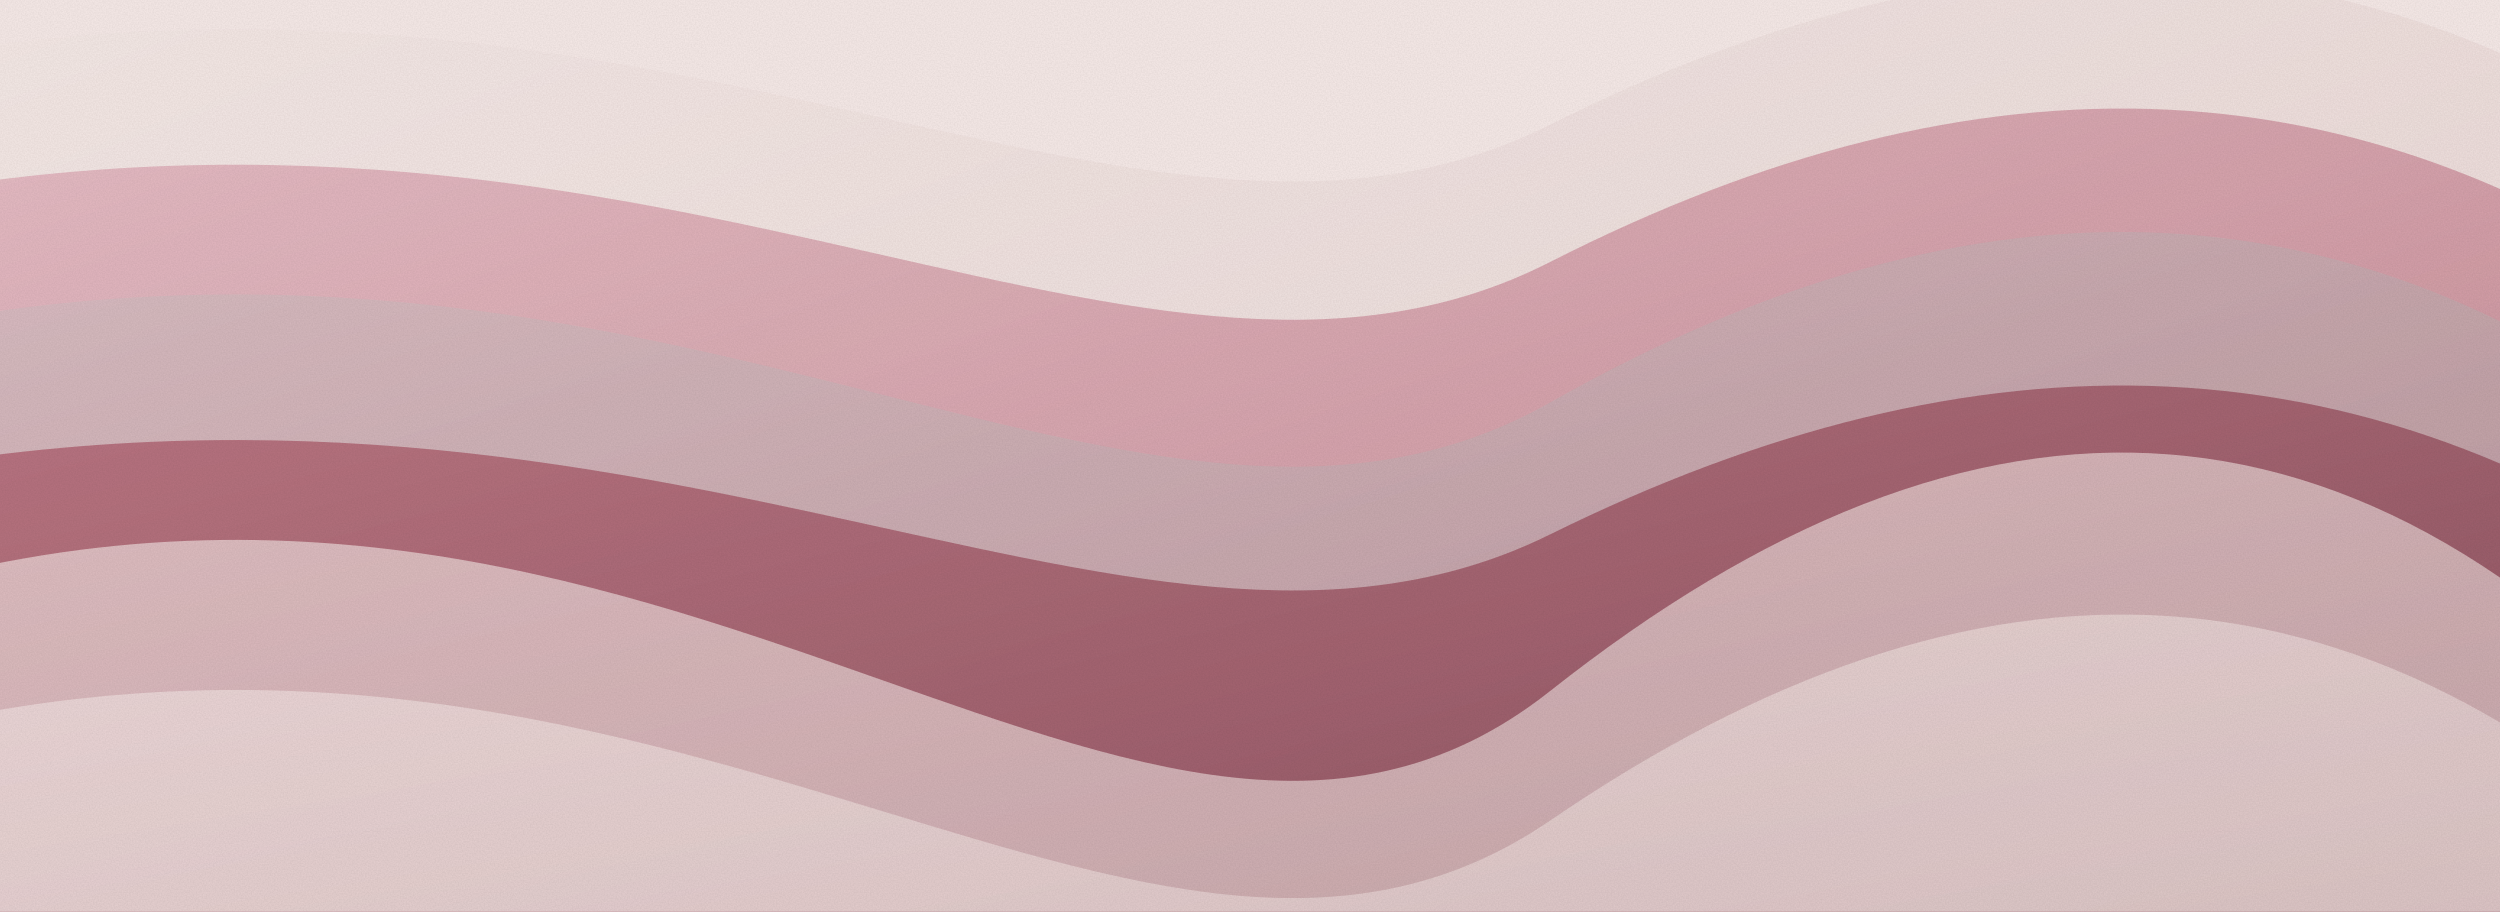
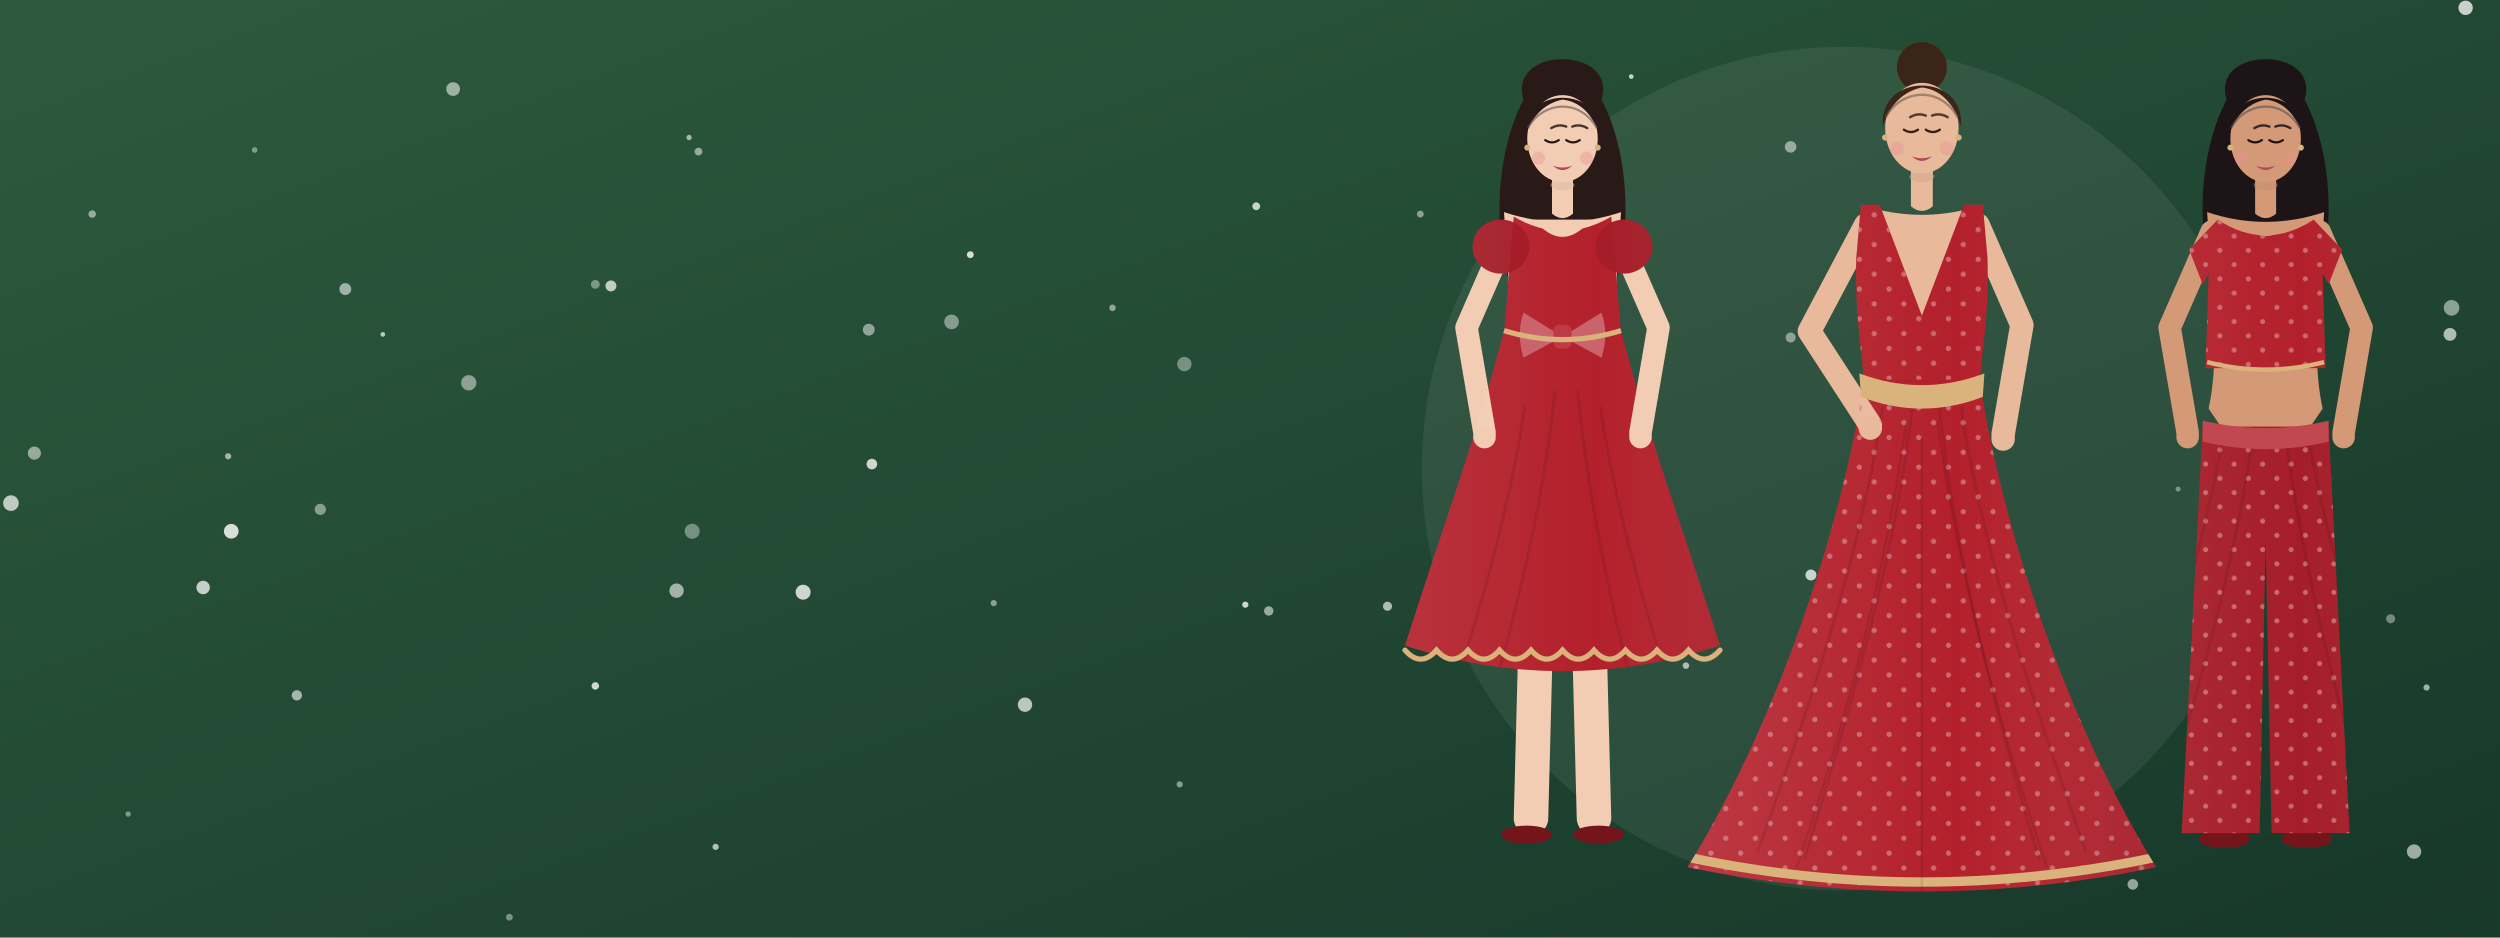
- <svg xmlns="http://www.w3.org/2000/svg" viewBox="0 0 1920 700" preserveAspectRatio="xMidYMid slice">
+ <svg xmlns="http://www.w3.org/2000/svg" viewBox="0 0 1600 600" preserveAspectRatio="xMidYMid slice">
  <defs>
-     <linearGradient id="g0" x1="0" y1="0" x2="1" y2="1">
-       <stop offset="0" stop-color="#F6E9E7" />
-       <stop offset="1" stop-color="#E3CFCE" />
-     </linearGradient>
-     <linearGradient id="g1" x1="0" y1="0" x2="1" y2="1">
-       <stop offset="0" stop-color="#E3B5BF" />
-       <stop offset="1" stop-color="#B96E7C" />
-     </linearGradient>
-     <linearGradient id="g2" x1="0" y1="0" x2="1" y2="1">
-       <stop offset="0" stop-color="#D4C0C3" />
-       <stop offset="1" stop-color="#A8969A" />
-     </linearGradient>
-     <linearGradient id="g3" x1="0" y1="0" x2="1" y2="1">
-       <stop offset="0" stop-color="#B96E7C" />
-       <stop offset="1" stop-color="#7E4452" />
-     </linearGradient>
-     <linearGradient id="g4" x1="0" y1="0" x2="1" y2="1">
-       <stop offset="0" stop-color="#F6E9E7" />
-       <stop offset="1" stop-color="#E3CFCE" />
-     </linearGradient>
-     <linearGradient id="g5" x1="0" y1="0" x2="1" y2="1">
-       <stop offset="0" stop-color="#F6E9E7" />
-       <stop offset="1" stop-color="#E3CFCE" />
-     </linearGradient>
-     <filter id="n">
-       <feTurbulence type="fractalNoise" baseFrequency="0.9" numOctaves="2" seed="3" />
-       <feColorMatrix values="0 0 0 0 0  0 0 0 0 0  0 0 0 0 0  0 0 0 .07 0" />
+     <linearGradient id="bg" x1="0" y1="0" x2="1" y2="1">
+       <stop offset="0" stop-color="#2D5A3D" />
+       <stop offset="1" stop-color="#17382A" />
+     </linearGradient>
+     <clipPath id="cpu54">
+       <path d="M372,420 C336,560 284,700 240,840 Q450,908 660,840 C616,700 564,560 528,420 Z" />
+       <path d="M385,268 Q450,306 515,268 L528,424 L372,424 Z" />
+       <path d="M330,308 a38,36 0 1 0 76,0 a38,36 0 1 0 -76,0 Z" />
+       <path d="M494,308 a38,36 0 1 0 76,0 a38,36 0 1 0 -76,0 Z" />
+     </clipPath>
+     <clipPath id="sku54">
+       <path d="M372,420 C336,560 284,700 240,840 Q450,908 660,840 C616,700 564,560 528,420 Z" />
+     </clipPath>
+     <linearGradient id="shu54" x1="0" x2="1">
+       <stop offset="0" stop-color="#fff" stop-opacity=".16" />
+       <stop offset=".55" stop-color="#fff" stop-opacity="0" />
+       <stop offset="1" stop-color="#000" stop-opacity=".22" />
+     </linearGradient>
+     <clipPath id="cpu55">
+       <path d="M376,486 C344,700 250,950 150,1110 Q450,1172 750,1110 C650,950 556,700 524,486 Z" />
+       <path d="M372,262 L396,262 L450,404 L504,262 L528,262 L534,330 C536,400 528,440 524,490 L376,490 C372,440 364,400 366,330 Z" />
+     </clipPath>
+     <clipPath id="sku55">
+       <path d="M376,486 C344,700 250,950 150,1110 Q450,1172 750,1110 C650,950 556,700 524,486 Z" />
+     </clipPath>
+     <linearGradient id="shu55" x1="0" x2="1">
+       <stop offset="0" stop-color="#fff" stop-opacity=".16" />
+       <stop offset=".55" stop-color="#fff" stop-opacity="0" />
+       <stop offset="1" stop-color="#000" stop-opacity=".22" />
+     </linearGradient>
+     <pattern id="ptu55" width="38" height="38" patternUnits="userSpaceOnUse">
+       <circle cx="9" cy="9" r="3.4" fill="#d37e84" opacity=".75" />
+       <circle cx="28" cy="28" r="3.4" fill="#d37e84" opacity=".75" />
+     </pattern>
+     <clipPath id="cpu56">
+       <path d="M386,272 Q450,314 514,272 L552,312 L534,358 L526,344 L530,470 L370,470 L374,344 L366,358 L348,312 Z" />
+       <path d="M366,548 L338,1090 L442,1090 L450,700 L458,1090 L562,1090 L534,548 Z" />
+     </clipPath>
+     <clipPath id="sku56">
+       <path d="M366,548 L338,1090 L442,1090 L450,700 L458,1090 L562,1090 L534,548 Z" />
+     </clipPath>
+     <linearGradient id="shu56" x1="0" x2="1">
+       <stop offset="0" stop-color="#fff" stop-opacity=".16" />
+       <stop offset=".55" stop-color="#fff" stop-opacity="0" />
+       <stop offset="1" stop-color="#000" stop-opacity=".22" />
+     </linearGradient>
+     <pattern id="ptu56" width="38" height="38" patternUnits="userSpaceOnUse">
+       <circle cx="9" cy="9" r="3.4" fill="#d37e84" opacity=".75" />
+       <circle cx="28" cy="28" r="3.4" fill="#d37e84" opacity=".75" />
+     </pattern>
+     <filter id="nz">
+       <feTurbulence type="fractalNoise" baseFrequency=".9" numOctaves="2" seed="4" />
+       <feColorMatrix values="0 0 0 0 0  0 0 0 0 0  0 0 0 0 0  0 0 0 .05 0" />
    </filter>
  </defs>
-   <rect width="1920" height="700" fill="#F6E9E7" />
-   <path d="M-192,70 C480,-101.911 864,259.102 1190.4,95.787 S1824,-67.529 2112,155.955 L2112,840 L-192,840 Z" fill="url(#g0)" opacity="0.8" />
-   <path d="M-192,175 C480,0.078 864,367.415 1190.4,201.238 S1824,35.062 2112,262.461 L2112,840 L-192,840 Z" fill="url(#g1)" opacity="0.816" />
-   <path d="M-192,280 C480,85.603 864,493.837 1190.4,309.16 S1824,124.482 2112,377.199 L2112,840 L-192,840 Z" fill="url(#g2)" opacity="0.625" />
-   <path d="M-192,385 C480,215.269 864,571.704 1190.4,410.46 S1824,249.216 2112,469.865 L2112,840 L-192,840 Z" fill="url(#g3)" opacity="0.889" />
-   <path d="M-192,490 C480,218.13 864,789.057 1190.4,530.78 S1824,272.504 2112,625.935 L2112,840 L-192,840 Z" fill="url(#g4)" opacity="0.644" />
-   <path d="M-192,595 C480,360.135 864,853.351 1190.4,630.23 S1824,407.108 2112,712.432 L2112,840 L-192,840 Z" fill="url(#g5)" opacity="0.633" />
-   <rect width="1920" height="700" filter="url(#n)" />
+   <rect width="1600" height="600" fill="url(#bg)" />
+   <circle cx="1180" cy="300" r="270" fill="#fff" opacity=".07" />
+   <circle cx="381" cy="439" r="2.4" fill="#fff" opacity="0.78" />
+   <circle cx="1146" cy="216" r="3.2" fill="#fff" opacity="0.46" />
+   <circle cx="82" cy="521" r="1.7" fill="#fff" opacity="0.43" />
+   <circle cx="797" cy="387" r="2.0" fill="#fff" opacity="0.77" />
+   <circle cx="758" cy="233" r="4.6" fill="#fff" opacity="0.39" />
+   <circle cx="1568" cy="214" r="4.1" fill="#fff" opacity="0.65" />
+   <circle cx="959" cy="285" r="4.9" fill="#fff" opacity="0.57" />
+   <circle cx="804" cy="132" r="2.5" fill="#fff" opacity="0.75" />
+   <circle cx="300" cy="245" r="4.9" fill="#fff" opacity="0.47" />
+   <circle cx="1428" cy="169" r="3.1" fill="#fff" opacity="0.50" />
+   <circle cx="1420" cy="320" r="2.9" fill="#fff" opacity="0.65" />
+   <circle cx="163" cy="96" r="1.8" fill="#fff" opacity="0.42" />
+   <circle cx="1254" cy="173" r="1.8" fill="#fff" opacity="0.58" />
+   <circle cx="245" cy="214" r="1.5" fill="#fff" opacity="0.69" />
+   <circle cx="391" cy="183" r="3.5" fill="#fff" opacity="0.71" />
+   <circle cx="636" cy="386" r="2.0" fill="#fff" opacity="0.47" />
+   <circle cx="148" cy="340" r="4.7" fill="#fff" opacity="0.82" />
+   <circle cx="146" cy="292" r="2.0" fill="#fff" opacity="0.58" />
+   <circle cx="130" cy="376" r="4.3" fill="#fff" opacity="0.73" />
+   <circle cx="443" cy="340" r="4.8" fill="#fff" opacity="0.38" />
+   <circle cx="1095" cy="536" r="1.6" fill="#fff" opacity="0.63" />
+   <circle cx="1569" cy="197" r="5.0" fill="#fff" opacity="0.49" />
+   <circle cx="326" cy="587" r="2.2" fill="#fff" opacity="0.41" />
+   <circle cx="1159" cy="368" r="3.5" fill="#fff" opacity="0.75" />
+   <circle cx="290" cy="57" r="4.4" fill="#fff" opacity="0.55" />
+   <circle cx="556" cy="211" r="3.8" fill="#fff" opacity="0.49" />
+   <circle cx="205" cy="326" r="3.6" fill="#fff" opacity="0.45" />
+   <circle cx="221" cy="185" r="3.8" fill="#fff" opacity="0.56" />
+   <circle cx="909" cy="137" r="2.2" fill="#fff" opacity="0.48" />
+   <circle cx="458" cy="542" r="2.0" fill="#fff" opacity="0.66" />
+   <circle cx="621" cy="163" r="2.2" fill="#fff" opacity="0.82" />
+   <circle cx="1021" cy="50" r="1.9" fill="#fff" opacity="0.43" />
+   <circle cx="812" cy="391" r="3.0" fill="#fff" opacity="0.54" />
+   <circle cx="1235" cy="161" r="2.3" fill="#fff" opacity="0.37" />
+   <circle cx="1365" cy="566" r="3.4" fill="#fff" opacity="0.54" />
+   <circle cx="609" cy="206" r="4.7" fill="#fff" opacity="0.44" />
+   <circle cx="1044" cy="49" r="1.5" fill="#fff" opacity="0.75" />
+   <circle cx="1553" cy="440" r="2.0" fill="#fff" opacity="0.59" />
+   <circle cx="59" cy="137" r="2.4" fill="#fff" opacity="0.51" />
+   <circle cx="1394" cy="313" r="1.6" fill="#fff" opacity="0.40" />
+   <circle cx="1530" cy="396" r="2.9" fill="#fff" opacity="0.39" />
+   <circle cx="888" cy="388" r="2.9" fill="#fff" opacity="0.64" />
+   <circle cx="656" cy="451" r="4.6" fill="#fff" opacity="0.69" />
+   <circle cx="441" cy="88" r="1.7" fill="#fff" opacity="0.59" />
+   <circle cx="1578" cy="5" r="4.6" fill="#fff" opacity="0.75" />
+   <circle cx="22" cy="290" r="4.2" fill="#fff" opacity="0.51" />
+   <circle cx="1146" cy="94" r="3.7" fill="#fff" opacity="0.50" />
+   <circle cx="1176" cy="545" r="2.4" fill="#fff" opacity="0.60" />
+   <circle cx="381" cy="182" r="2.8" fill="#fff" opacity="0.40" />
+   <circle cx="1545" cy="545" r="4.6" fill="#fff" opacity="0.58" />
+   <circle cx="447" cy="97" r="2.5" fill="#fff" opacity="0.51" />
+   <circle cx="1079" cy="426" r="2.1" fill="#fff" opacity="0.61" />
+   <circle cx="712" cy="197" r="2.1" fill="#fff" opacity="0.50" />
+   <circle cx="755" cy="502" r="2.0" fill="#fff" opacity="0.47" />
+   <circle cx="514" cy="379" r="4.8" fill="#fff" opacity="0.77" />
+   <circle cx="190" cy="445" r="3.3" fill="#fff" opacity="0.59" />
+   <circle cx="1429" cy="323" r="4.7" fill="#fff" opacity="0.55" />
+   <circle cx="558" cy="297" r="3.4" fill="#fff" opacity="0.77" />
+   <circle cx="433" cy="378" r="4.6" fill="#fff" opacity="0.58" />
+   <circle cx="7" cy="322" r="5.0" fill="#fff" opacity="0.70" />
+   <g transform="translate(784.0,10) scale(0.48)">
+     <path d="M398,112 C376,40 524,40 502,112 C548,200 540,330 506,392 L394,392 C360,330 352,200 398,112 Z" fill="#2A1A17" />
+     <path d="M414,840 L408,1070 M486,840 L492,1070" stroke="#F2CDB4" stroke-width="46" stroke-linecap="round" fill="none" />
+     <ellipse cx="402" cy="1092" rx="34" ry="12" fill="#74151c" />
+     <ellipse cx="498" cy="1092" rx="34" ry="12" fill="#74151c" />
+     <path d="M372,262 Q450,288 528,262 L520,380 Q514,470 526,524 L496,568 L404,568 L374,524 Q386,470 380,380 Z" fill="#F2CDB4" />
+     <path d="M436,214 L436,264 Q450,276 464,264 L464,214 Z" fill="#F2CDB4" />
+     <ellipse cx="450" cy="226" rx="16" ry="7" fill="#dab9a2" opacity=".5" />
+     <path d="M372,420 C336,560 284,700 240,840 Q450,908 660,840 C616,700 564,560 528,420 Z" fill="#B3202B" />
+     <g fill="none" stroke="#F2CDB4" stroke-width="30" stroke-linecap="round" stroke-linejoin="round">
+       <path d="M378,288 L322,416 L346,556" />
+       <path d="M522,288 L578,416 L554,556" />
+     </g>
+     <path d="M385,268 Q450,306 515,268 L528,424 L372,424 Z" fill="#B3202B" />
+     <path d="M330,308 a38,36 0 1 0 76,0 a38,36 0 1 0 -76,0 Z" fill="#a51d28" />
+     <path d="M494,308 a38,36 0 1 0 76,0 a38,36 0 1 0 -76,0 Z" fill="#a51d28" />
+     <path d="M412,272 Q450,318 488,272 Z" fill="#F2CDB4" />
+     <g clip-path="url(#cpu54)">
+       <rect width="900" height="1200" fill="url(#shu54)" />
+       <path d="M440,500 C420,700 360,900 300,1100 M470,500 C490,700 540,900 600,1100 M400,520 C370,720 300,920 240,1090 M500,520 C530,720 600,920 660,1090" fill="none" stroke="#000" stroke-opacity=".09" stroke-width="4" />
+     </g>
+     <path d="M240,846 q21,24 42,0 q21,24 42,0 q21,24 42,0 q21,24 42,0 q21,24 42,0 q21,24 42,0 q21,24 42,0 q21,24 42,0 q21,24 42,0 q21,24 42,0" fill="none" stroke="#D9B27C" stroke-width="7" stroke-linecap="round" />
+     <path d="M450,428 L398,396 Q388,424 398,456 Z" fill="#ca636b" />
+     <path d="M450,428 L502,396 Q512,424 502,456 Z" fill="#ca636b" />
+     <rect x="438" y="412" width="24" height="32" rx="8" fill="#bc3b44" />
+     <path d="M372,420 Q450,444 528,420" fill="none" stroke="#D9B27C" stroke-width="7" />
+     <circle cx="346" cy="562" r="15" fill="#F2CDB4" />
+     <circle cx="554" cy="562" r="15" fill="#F2CDB4" />
+     <ellipse cx="450" cy="164" rx="47" ry="58" fill="#F2CDB4" />
+     <ellipse cx="450" cy="150" rx="0" ry="0" />
+     <path d="M427,166 q9,6 18,0 M455,166 q9,6 18,0" fill="none" stroke="#261715" stroke-width="3" stroke-linecap="round" />
+     <path d="M435,150 q10,-6 20,-2 M463,148 q10,-4 20,2" fill="none" stroke="#2A1A17" stroke-width="3.2" stroke-linecap="round" opacity=".85" />
+     <path d="M437,200 Q450,212 463,200 Q450,205 437,200 Z" fill="#B24A5C" />
+     <circle cx="418" cy="190" r="9" fill="#E98C92" opacity=".35" />
+     <circle cx="482" cy="190" r="9" fill="#E98C92" opacity=".35" />
+     <circle cx="403" cy="176" r="4" fill="#D9B27C" />
+     <circle cx="497" cy="176" r="4" fill="#D9B27C" />
+     <path d="M400,162 C394,92 506,92 500,162 C490,128 470,114 450,112 C430,116 410,130 400,162 Z" fill="#2A1A17" />
+     <path d="M404,150 C420,118 470,106 496,150" fill="none" stroke="#5f5351" stroke-width="3" opacity=".6" />
+   </g>
+   <g transform="translate(1005.0,0) scale(0.5)">
+     <circle cx="450" cy="86" r="32" fill="#3B2418" />
+     <ellipse cx="405" cy="1114" rx="34" ry="12" fill="#74151c" />
+     <ellipse cx="495" cy="1114" rx="34" ry="12" fill="#74151c" />
+     <path d="M372,262 Q450,288 528,262 L520,380 Q514,470 526,524 L496,568 L404,568 L374,524 Q386,470 380,380 Z" fill="#E9B99B" />
+     <path d="M436,214 L436,264 Q450,276 464,264 L464,214 Z" fill="#E9B99B" />
+     <ellipse cx="450" cy="226" rx="16" ry="7" fill="#d2a78c" opacity=".5" />
+     <path d="M376,486 C344,700 250,950 150,1110 Q450,1172 750,1110 C650,950 556,700 524,486 Z" fill="#B3202B" />
+     <g fill="none" stroke="#E9B99B" stroke-width="30" stroke-linecap="round" stroke-linejoin="round">
+       <path d="M378,288 L306,424 L384,544" />
+       <path d="M522,288 L578,416 L554,556" />
+     </g>
+     <path d="M372,262 L396,262 L450,404 L504,262 L528,262 L534,330 C536,400 528,440 524,490 L376,490 C372,440 364,400 366,330 Z" fill="#B3202B" />
+     <g clip-path="url(#cpu55)">
+       <rect width="900" height="1200" fill="url(#ptu55)" />
+       <rect width="900" height="1200" fill="url(#shu55)" />
+       <path d="M440,500 C420,700 360,900 300,1100 M470,500 C490,700 540,900 600,1100 M400,520 C370,720 300,920 240,1090 M500,520 C530,720 600,920 660,1090" fill="none" stroke="#000" stroke-opacity=".09" stroke-width="4" />
+     </g>
+     <path d="M370,478 Q450,508 530,478 L528,508 Q450,538 372,508 Z" fill="#D9B27C" />
+     <path d="M154,1098 Q450,1160 746,1098" fill="none" stroke="#D9B27C" stroke-width="12" clip-path="url(#sku55)" />
+     <path d="M430,540 C400,760 340,960 290,1110 M470,540 C500,760 560,960 610,1110 M450,560 V1140" fill="none" stroke="#000" stroke-opacity=".1" stroke-width="3" clip-path="url(#sku55)" />
+     <circle cx="384" cy="548" r="15" fill="#E9B99B" />
+     <circle cx="554" cy="562" r="15" fill="#E9B99B" />
+     <ellipse cx="450" cy="164" rx="47" ry="58" fill="#E9B99B" />
+     <ellipse cx="450" cy="150" rx="0" ry="0" />
+     <path d="M427,166 q9,6 18,0 M455,166 q9,6 18,0" fill="none" stroke="#352016" stroke-width="3" stroke-linecap="round" />
+     <path d="M435,150 q10,-6 20,-2 M463,148 q10,-4 20,2" fill="none" stroke="#3B2418" stroke-width="3.2" stroke-linecap="round" opacity=".85" />
+     <path d="M437,200 Q450,212 463,200 Q450,205 437,200 Z" fill="#B24A5C" />
+     <circle cx="418" cy="190" r="9" fill="#E98C92" opacity=".35" />
+     <circle cx="482" cy="190" r="9" fill="#E98C92" opacity=".35" />
+     <circle cx="403" cy="176" r="4" fill="#D9B27C" />
+     <circle cx="497" cy="176" r="4" fill="#D9B27C" />
+     <path d="M400,162 C394,92 506,92 500,162 C490,128 470,114 450,112 C430,116 410,130 400,162 Z" fill="#3B2418" />
+     <path d="M404,150 C420,118 470,106 496,150" fill="none" stroke="#6c5b52" stroke-width="3" opacity=".6" />
+   </g>
+   <g transform="translate(1234.0,10) scale(0.48)">
+     <path d="M398,112 C376,40 524,40 502,112 C548,200 540,330 506,392 L394,392 C360,330 352,200 398,112 Z" fill="#1C1416" />
+     <ellipse cx="395" cy="1098" rx="34" ry="12" fill="#74151c" />
+     <ellipse cx="505" cy="1098" rx="34" ry="12" fill="#74151c" />
+     <path d="M372,262 Q450,288 528,262 L520,380 Q514,470 526,524 L496,568 L404,568 L374,524 Q386,470 380,380 Z" fill="#D49A78" />
+     <path d="M436,214 L436,264 Q450,276 464,264 L464,214 Z" fill="#D49A78" />
+     <ellipse cx="450" cy="226" rx="16" ry="7" fill="#bf8b6c" opacity=".5" />
+     <path d="M366,548 L338,1090 L442,1090 L450,700 L458,1090 L562,1090 L534,548 Z" fill="#a51d28" />
+     <g fill="none" stroke="#D49A78" stroke-width="30" stroke-linecap="round" stroke-linejoin="round">
+       <path d="M378,288 L322,416 L346,556" />
+       <path d="M522,288 L578,416 L554,556" />
+     </g>
+     <path d="M386,272 Q450,314 514,272 L552,312 L534,358 L526,344 L530,470 L370,470 L374,344 L366,358 L348,312 Z" fill="#B3202B" />
+     <path d="M418,276 Q450,312 482,276 Z" fill="#D49A78" />
+     <g clip-path="url(#cpu56)">
+       <rect width="900" height="1200" fill="url(#ptu56)" />
+       <rect width="900" height="1200" fill="url(#shu56)" />
+       <path d="M440,500 C420,700 360,900 300,1100 M470,500 C490,700 540,900 600,1100 M400,520 C370,720 300,920 240,1090 M500,520 C530,720 600,920 660,1090" fill="none" stroke="#000" stroke-opacity=".09" stroke-width="4" />
+     </g>
+     <path d="M366,540 Q450,560 534,540 L534,568 Q450,588 366,568 Z" fill="#c14851" />
+     <path d="M372,462 Q450,482 528,462" fill="none" stroke="#D9B27C" stroke-width="6" />
+     <circle cx="346" cy="562" r="15" fill="#D49A78" />
+     <circle cx="554" cy="562" r="15" fill="#D49A78" />
+     <ellipse cx="450" cy="164" rx="47" ry="58" fill="#D49A78" />
+     <ellipse cx="450" cy="150" rx="0" ry="0" />
+     <path d="M427,166 q9,6 18,0 M455,166 q9,6 18,0" fill="none" stroke="#191214" stroke-width="3" stroke-linecap="round" />
+     <path d="M435,150 q10,-6 20,-2 M463,148 q10,-4 20,2" fill="none" stroke="#1C1416" stroke-width="3.2" stroke-linecap="round" opacity=".85" />
+     <path d="M437,200 Q450,212 463,200 Q450,205 437,200 Z" fill="#B24A5C" />
+     <circle cx="418" cy="190" r="9" fill="#E98C92" opacity=".35" />
+     <circle cx="482" cy="190" r="9" fill="#E98C92" opacity=".35" />
+     <circle cx="403" cy="176" r="4" fill="#D9B27C" />
+     <circle cx="497" cy="176" r="4" fill="#D9B27C" />
+     <path d="M400,162 C394,92 506,92 500,162 C490,128 470,114 450,112 C430,116 410,130 400,162 Z" fill="#1C1416" />
+     <path d="M404,150 C420,118 470,106 496,150" fill="none" stroke="#554f50" stroke-width="3" opacity=".6" />
+   </g>
</svg>
